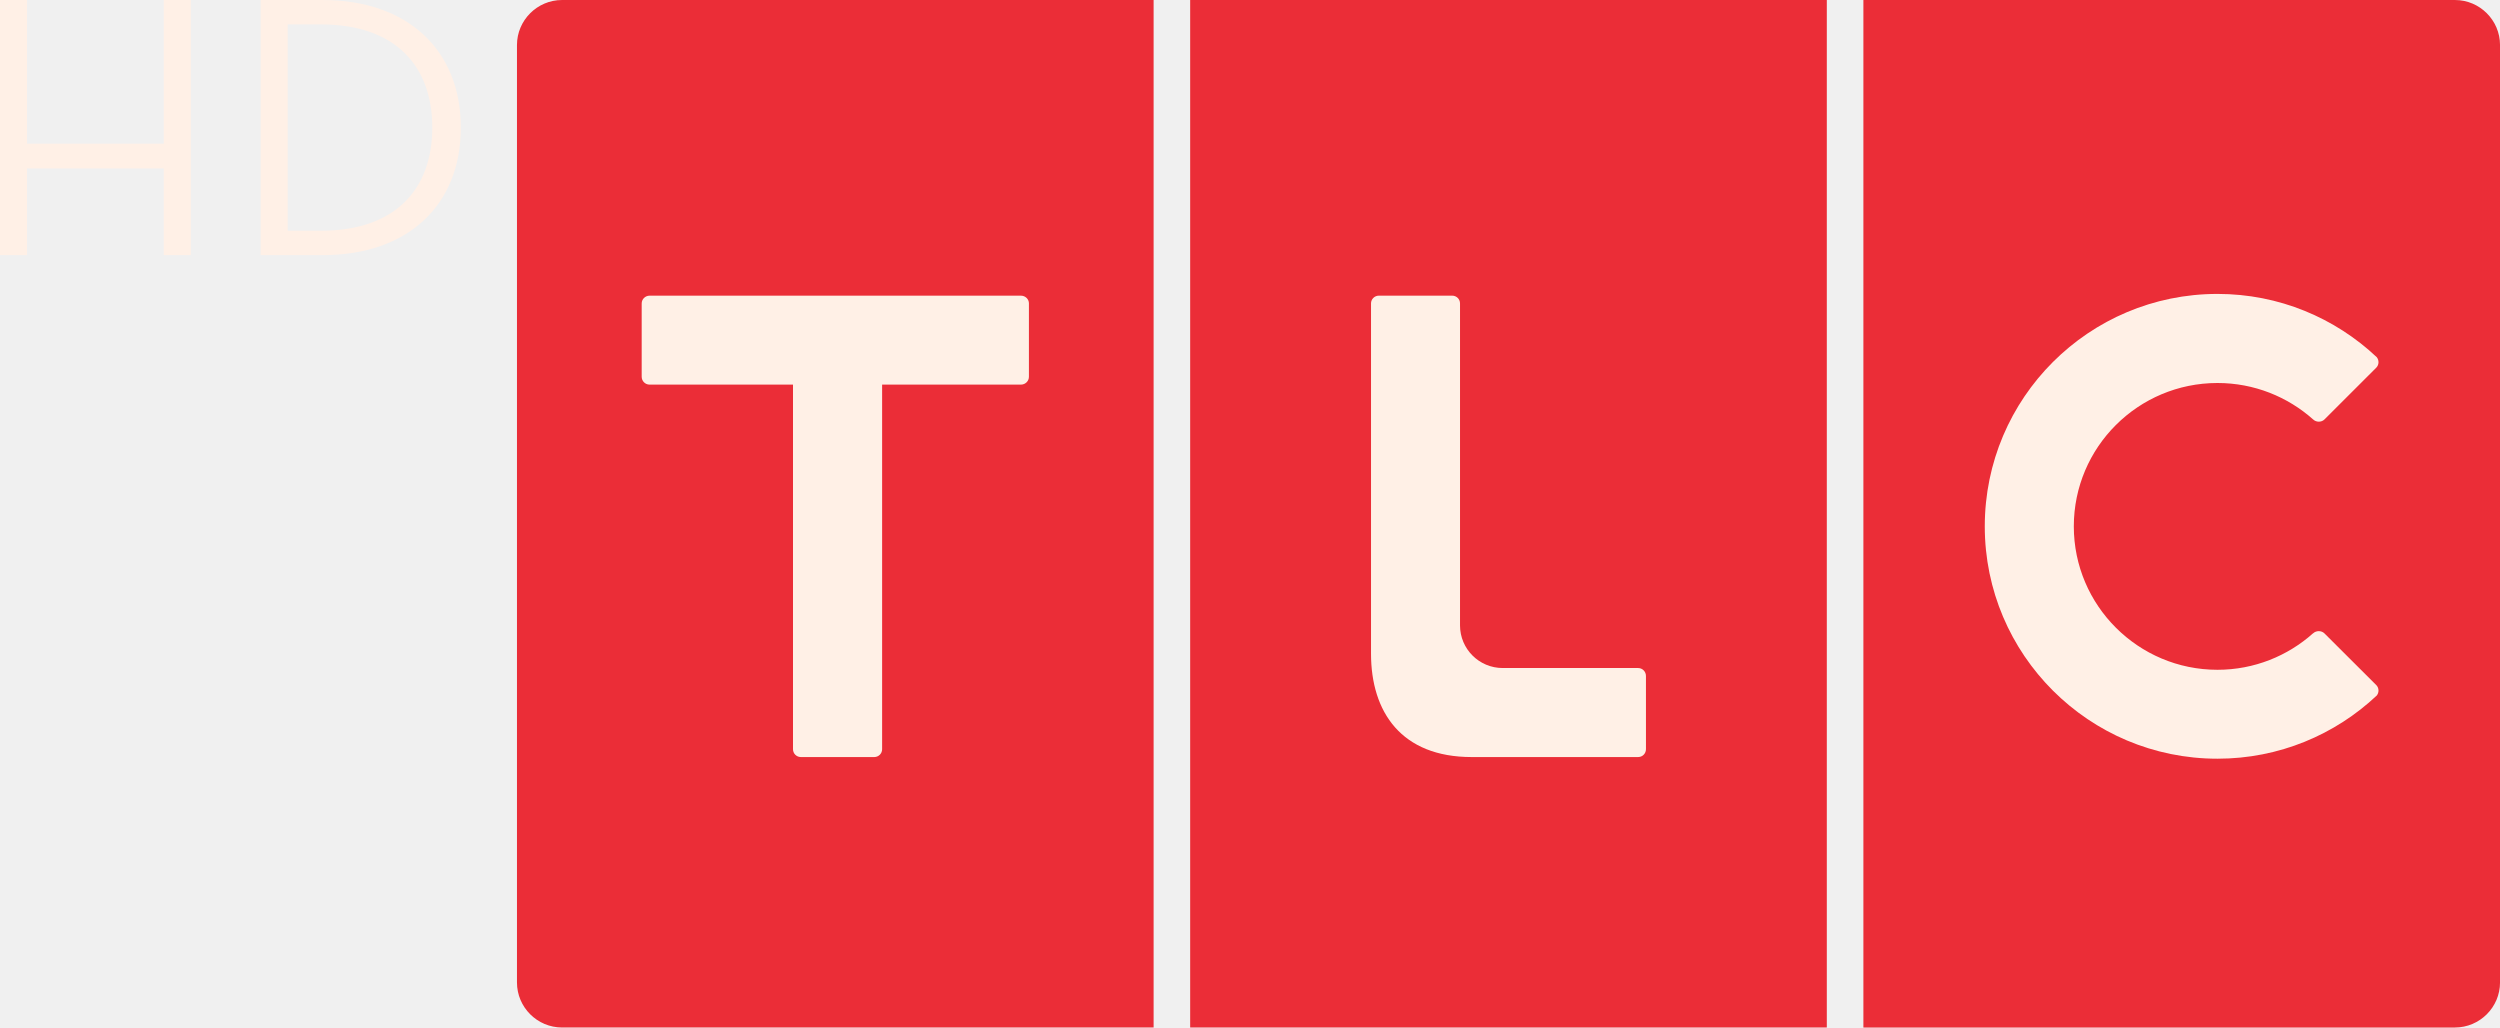
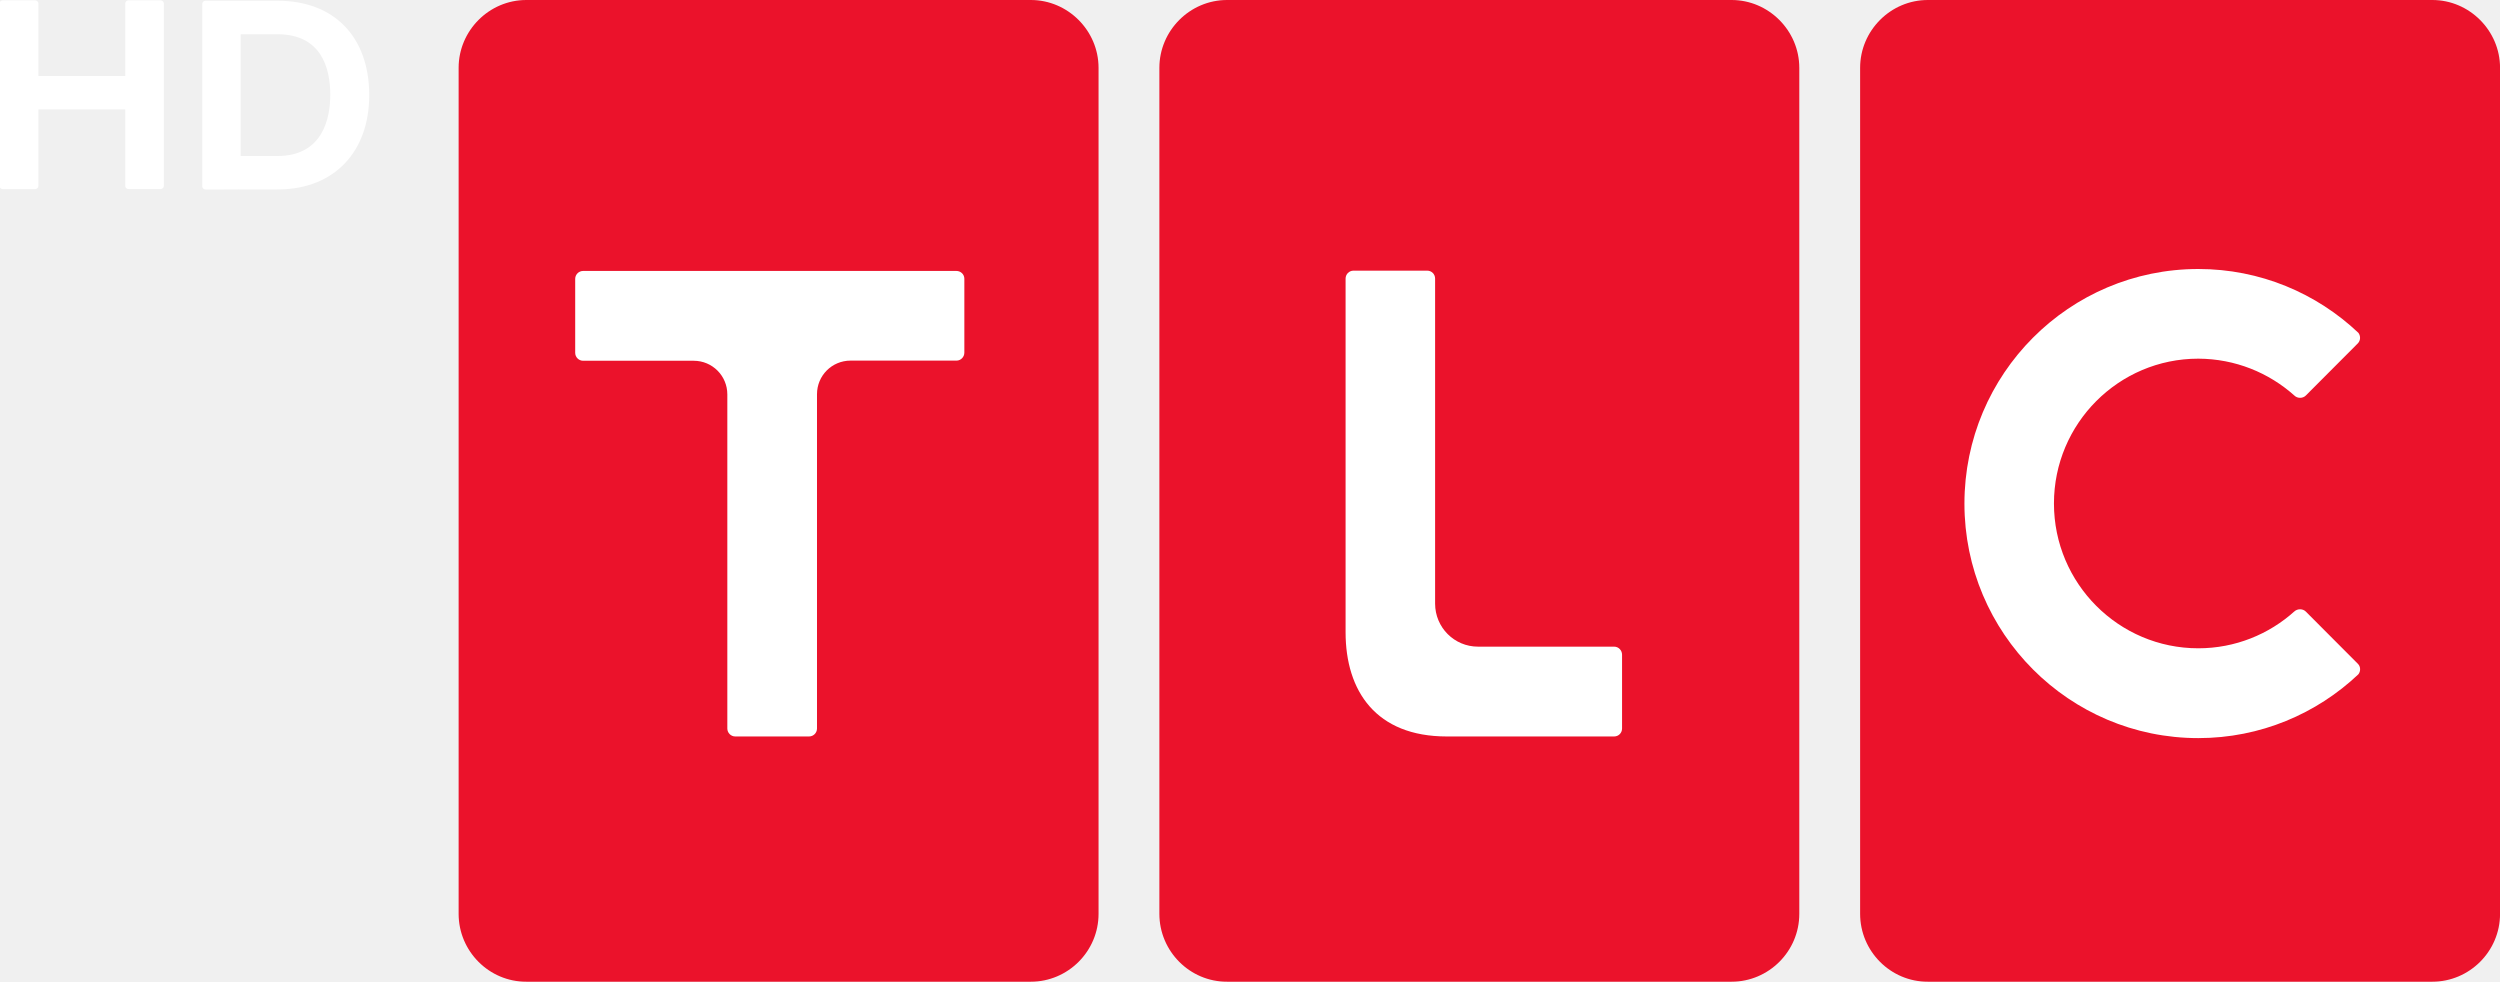
- <svg xmlns="http://www.w3.org/2000/svg" id="Layer_1" width="1166.2" height="479.31" enable-background="new 0 0 200 97.333" version="1.0" viewBox="0 0 1166.2 479.31" xml:space="preserve">
-   <g id="g2654" transform="matrix(.74053 0 0 .73981 1145.2 .0019766)">
-     <path id="path2656" d="m0 0h-372.66v647.88h372.65c15.61 0 28.38-12.771 28.38-28.38v-591.12c0-15.607-12.77-28.376-28.37-28.376" fill="#eb2d37" />
+ <svg xmlns="http://www.w3.org/2000/svg" id="Layer_1" width="1220.6" height="479.31" enable-background="new 0 0 200 97.333" version="1.0" viewBox="0 0 1220.6 479.31" xml:space="preserve">
+   <g id="g61828-2" transform="matrix(49.928 0 0 -46.342 -24213 10321)" fill="#fff">
+     <path id="path149841-5" d="m486.56 222.68c-1e-3 0.016-0.013 0.028-0.029 0.03h-0.319c-0.016-2e-3 -0.029-0.016-0.029-0.033v-0.764h-0.849v0.765c-1e-3 0.016-0.013 0.03-0.03 0.032h-0.321c-0.017-2e-3 -0.03-0.016-0.03-0.033v-1.923c0-0.018 0.015-0.033 0.033-0.033h0.314c0.019 0 0.033 0.015 0.034 0.033v0.807h0.848l1e-3 1e-3v-0.808c0-0.018 0.014-0.032 0.033-0.032h0.311c0.018 0 0.032 0.013 0.033 0.03 1e-3 1e-3 1e-3 2e-3 1e-3 2e-3v1.923c0 1e-3 0 2e-3 -1e-3 3e-3" />
+     <path id="path149845-0" d="m487.67 221.07h-0.358v1.283h0.358c0.426 0 0.518-0.347 0.518-0.639 0-0.24-0.069-0.644-0.518-0.644m-0.389-0.353c4e-3 1e-3 8e-3 2e-3 0.013 3e-3 -4e-3 -2e-3 -9e-3 -3e-3 -0.013-3e-3m0.392 1.989h-0.707c-0.017-2e-3 -0.03-0.016-0.03-0.033v-1.923c0-0.018 0.015-0.033 0.033-0.033 8e-3 0 0.719 0 0.726 1e-3 0.532 0.01 0.874 0.395 0.874 0.993 0 0.614-0.343 0.995-0.896 0.995" />
  </g>
-   <path id="path2666" d="m555.19 479.3h296.98v-479.3h-296.98z" fill="#eb2d37" />
-   <g id="g2684" transform="matrix(.74053 0 0 .73981 262.17 .0030866)">
-     <path id="path2686" d="m0 0c-15.607 0-28.376 12.769-28.376 28.376v591.12c0 15.607 12.769 28.376 28.376 28.376h372.66v-647.88z" fill="#eb2d37" />
-   </g>
-   <g id="g983" transform="translate(-165.38 865.5)">
-     <g id="g2660" transform="matrix(.74053 0 0 .73981 1244.4 -669.84)">
-       <path id="path2662" d="m0 0c-15.98-14.27-37.13-22.976-60.24-22.976-49.93 0-90.5 40.439-90.5 90.411 0 49.86 40.57 90.421 90.5 90.421 23.11 0 44.28-8.739 60.24-23.038l-0.05 0.095c1.98-1.901 5.29-1.901 7.2 0l32.71 32.658c1.69 1.779 1.77 4.617 0.23 6.512-26.15 24.645-61.48 39.84-100.33 39.84-80.957 0-146.59-65.649-146.59-146.49 0-80.968 65.637-146.58 146.59-146.58 38.85 0 74.11 15.168 100.33 39.892 1.54 1.967 1.46 4.749-0.23 6.539l-32.71 32.714c-1.91 1.895-5.22 1.895-7.2-0.055z" fill="#fff0e6" />
+   <g id="g846" transform="translate(223.92)">
+     <g id="g836" transform="matrix(.72965 0 0 .72965 0 .0002553)" fill="#eb122b">
+       <path id="path2-1" d="m851.8-3.4989e-4c24.8 0 45.3 20.5 45.3 45.4v566.1c0 25-20.4 45.4-45.3 45.4h-337.6c-24.9 0.1-45.3-20.4-45.3-45.4v-566.1c0-24.9 20.4-45.4 45.3-45.4z" />
+       <path id="path2-1-3" d="m382.9-3.4989e-4c24.8 0 45.3 20.5 45.3 45.4v566.1c0 25-20.4 45.4-45.3 45.4h-337.6c-24.9 0.1-45.3-20.4-45.3-45.4v-566.1c0-24.9 20.4-45.4 45.3-45.4z" />
+       <path id="path2-1-0" d="m1320.7-3.4989e-4c24.8 0 45.3 20.5 45.3 45.4v566.1c0 25-20.4 45.4-45.3 45.4h-337.6c-24.9 0.1-45.3-20.4-45.3-45.4v-566.1c0-24.9 20.4-45.4 45.3-45.4z" />
    </g>
-     <g id="g2678" transform="matrix(.74053 0 0 .73981 929.52 -512.35)">
-       <path id="path2680" d="m0 0h-104.84c-44.279 0-63.399-28.357-63.399-65.2v-220.84c0-2.693 2.223-4.893 4.944-4.893l46.174 3e-3c2.771-3e-3 4.944 2.203 4.944 4.89v203.02c0 14.852 12.026 26.889 26.9 26.889h85.28c2.804 5e-3 4.943 2.288 4.943 4.999l6e-3 46.147c-6e-3 2.748-2.145 4.987-4.949 4.987" fill="#fff0e6" />
-     </g>
-     <g id="g2698" transform="matrix(.74053 0 0 .73981 645.35 -689.74)">
-       <path id="path2700" d="m0 0c0 2.715-2.252 4.932-4.979 4.932l-87.495 0.011v229.89c0 2.749-2.217 4.944-4.941 4.944h-46.252c-2.724 0-4.944-2.195-4.944-4.944v-229.89h-90.357c-2.701 6e-3 -4.963-2.217-4.963-4.943l3e-3 -46.235c-3e-3 -2.696 2.259-4.907 4.96-4.904h233.99c2.727-3e-3 5.01 2.208 4.979 4.89z" fill="#fff0e6" />
-     </g>
-   </g>
-   <g id="g1033" transform="matrix(-1 0 0 1 -26.198 -4e-4)" fill="#fff0e6">
-     <path id="path2636-1" d="m-102.58 119.01v-40.429h63.767v40.429h12.612v-119.01h-12.612v67.032h-63.767v-67.032h-12.619v119.01z" />
-     <g id="g2648-8" transform="matrix(-.74053 0 0 .73981 -175.82 107.64)">
-       <path id="path2650-3" d="m0 0c47.55 0 70.26-26.732 70.26-65.057 0-38.324-22.71-65.056-70.26-65.056h-20.82v130.11zm-37.85-145.49h39.03c53.7 0 87.06 31.7 87.06 80.434s-33.12 80.435-87.06 80.435h-39.03z" fill="#fff0e6" />
+     <g id="g828" transform="matrix(.72965 0 0 .72965 0 .0002553)" fill="#fff">
+       <path id="path10-3" d="m338.4 236v-49.5c0-2.9-2.4-5.2-5.3-5.2h-249.8c-2.9 0-5.3 2.4-5.3 5.3v49.5c0 2.9 2.4 5.3 5.3 5.3h74c12.5 0 22.5 10.1 22.5 22.5v223.6c0 2.9 2.4 5.3 5.3 5.3h49.4c2.9 0 5.3-2.4 5.3-5.3v-223.7c0-12.5 10-22.5 22.5-22.5h70.9c2.8 0 5.2-2.4 5.2-5.3z" />
+       <path id="path10-7" d="m778.5 487.5v-49.4c0-2.9-2.3-5.4-5.3-5.4h-91.1c-15.9 0-28.7-12.9-28.7-28.8v-217.5c0-2.9-2.3-5.3-5.3-5.3h-49.3c-2.9 0-5.3 2.4-5.3 5.3v236.6c0 39.5 20.4 69.8 67.7 69.8h112c3 0 5.3-2.4 5.3-5.3z" />
+       <path id="path10-0" d="m1228.4 264.7c2 2 5.6 2 7.6 0l34.9-35c1.8-1.9 1.9-4.9 0.3-7-28-26.5-65.7-42.7-107.1-42.7-86.4 0-156.5 70.3-156.5 157 0 86.6 70.1 156.9 156.5 156.9 41.5 0 79.2-16.3 107.1-42.7 1.6-2 1.6-5.1-0.3-7l-34.9-35c-2-2-5.6-2-7.7 0l0.1-0.1c-17 15.3-39.6 24.7-64.3 24.7-53.3 0-96.6-43.4-96.6-96.9s43.3-96.9 96.6-96.9c24.7 0.1 47.2 9.4 64.3 24.7z" />
    </g>
  </g>
</svg>
